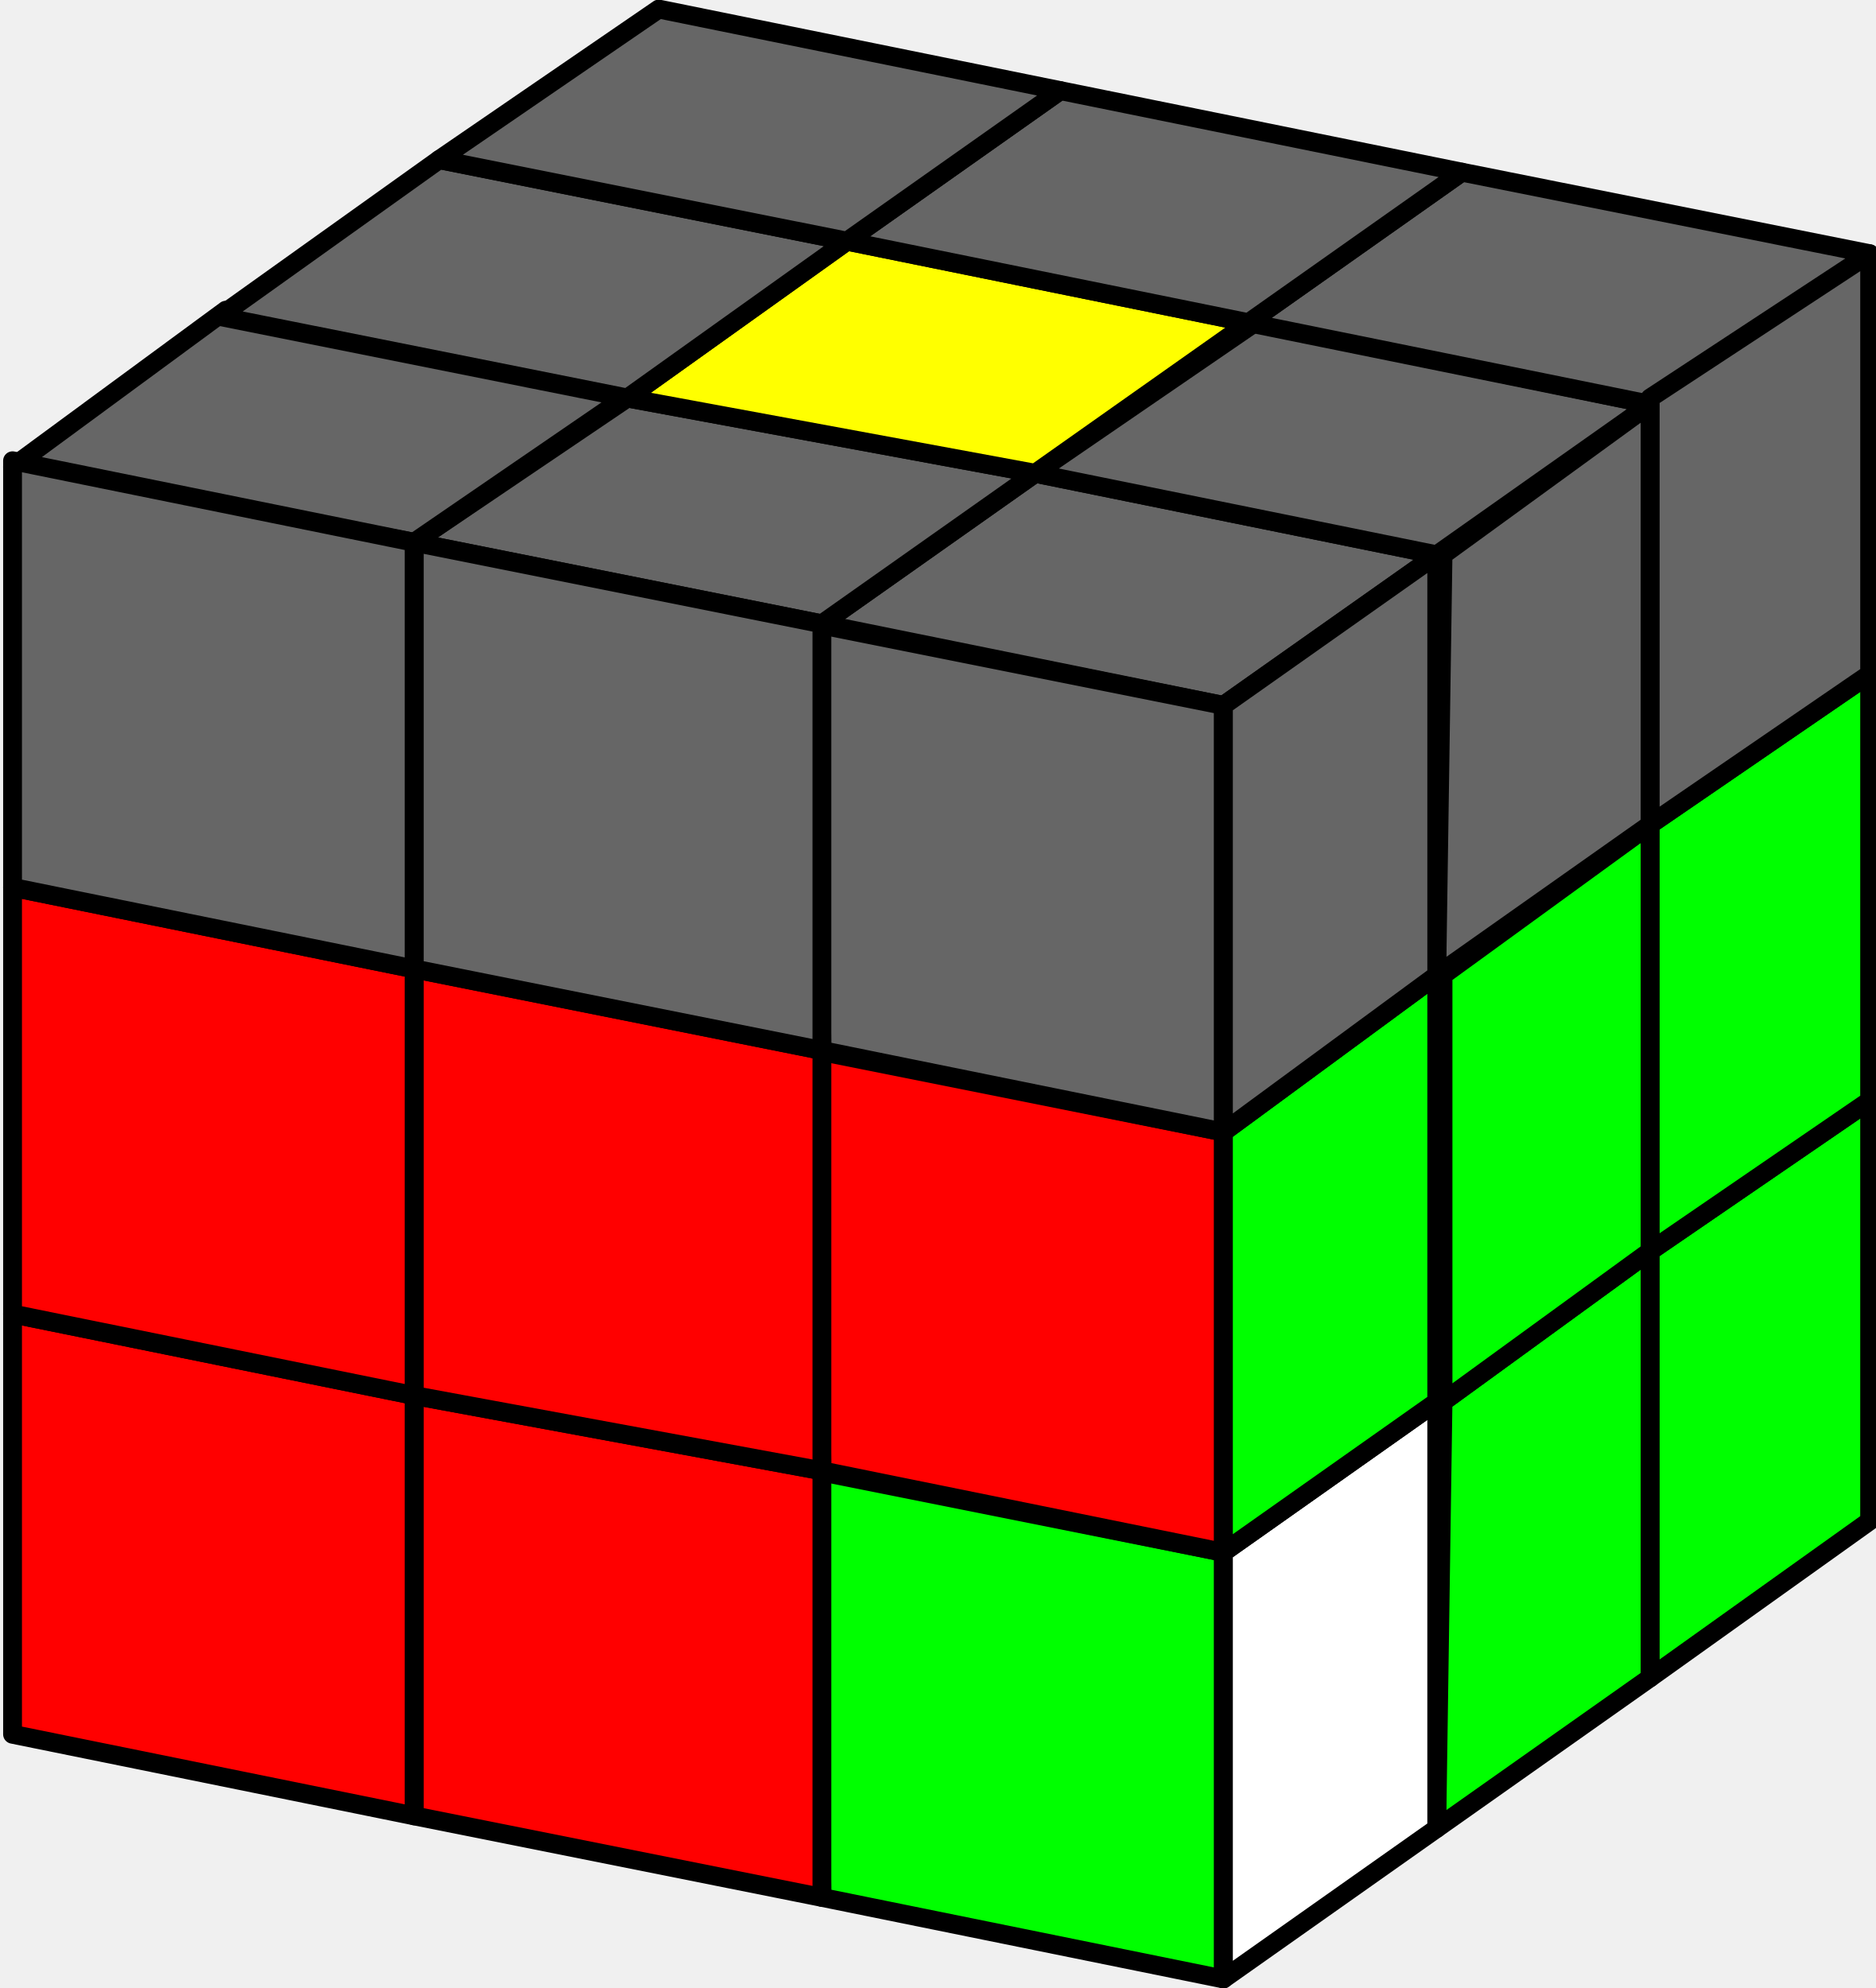
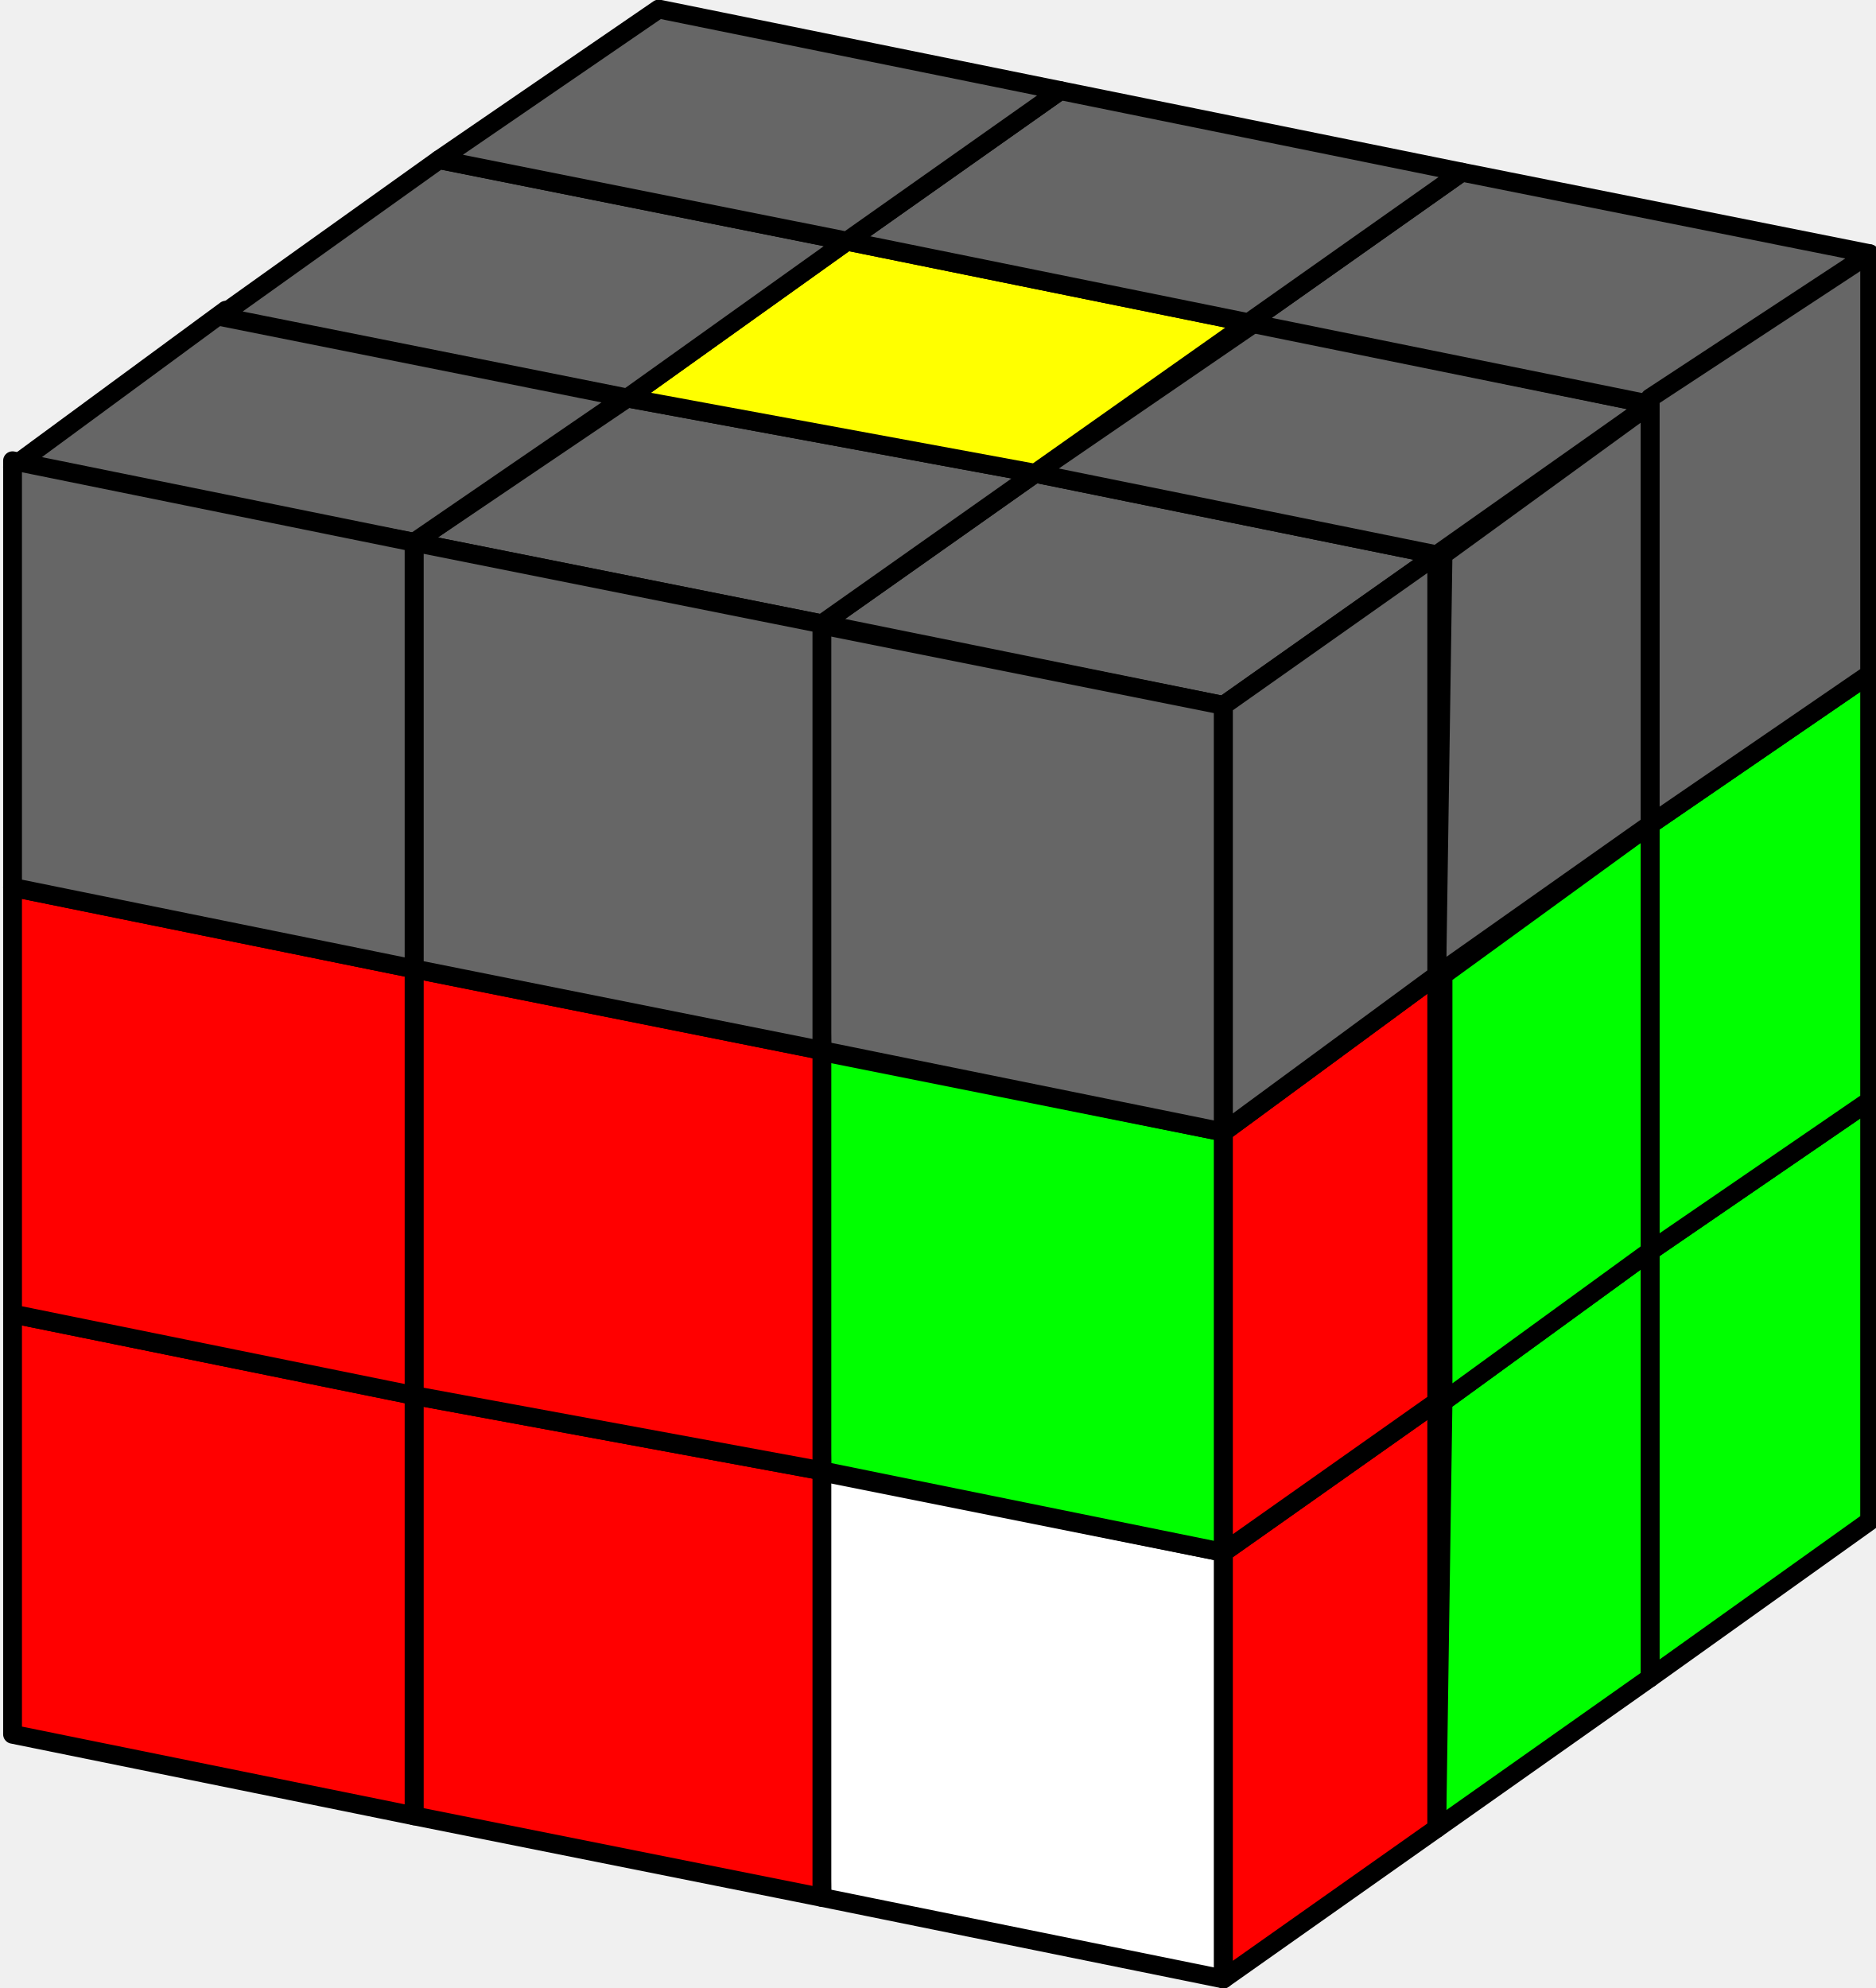
<svg xmlns="http://www.w3.org/2000/svg" width="225.7" height="239.2" viewBox="0 0 29.9 31.6">
  <g stroke="#000000" stroke-linejoin="round" stroke-width="0.3" paint-order="fill markers stroke">
    <path fill="#666666" d="m96.5 123.2 6.4 1.3-3.4 2.4-6.4-1.3z" transform="translate(-80 -115.7)" />
    <path fill="#666666" d="m90 122 6.5 1.2-3.4 2.4-6.5-1.3z" transform="translate(-80 -115.7)" />
    <path fill="#666666" d="m83.6 120.6 6.5 1.3-3.5 2.4-6.4-1.2z" transform="translate(-80 -115.7)" />
    <path fill="#666666" d="m100 120.8 6.3 1.3-3.4 2.4-6.4-1.3z" transform="translate(-80 -115.7)" />
    <path fill="#ffff00" d="m93.5 119.5 6.4 1.3-3.4 2.4L90 122z" transform="translate(-80 -115.7)" />
    <path fill="#666666" d="m87 118.2 6.5 1.3L90 122l-6.5-1.3z" transform="translate(-80 -115.7)" />
    <path fill="#666666" d="m103.3 118.4 6.5 1.3-3.5 2.4-6.4-1.3z" transform="translate(-80 -115.7)" />
    <path fill="#666666" d="m96.9 117.1 6.4 1.3-3.4 2.4-6.4-1.3z" transform="translate(-80 -115.7)" />
    <path fill="#666666" d="m90.5 115.8 6.4 1.3-3.4 2.4-6.5-1.3z" transform="translate(-80 -115.7)" />
-     <path fill="#00ff00" d="m93 139.1 6.5 1.3v6.8l-6.4-1.3z" transform="translate(-80 -115.7)" />
+     <path fill="#ffffff" d="m93 139.1 6.5 1.3v6.8l-6.4-1.3z" transform="translate(-80 -115.7)" />
    <path fill="#ff0000" d="m86.6 137.9 6.5 1.2v6.8l-6.5-1.3z" transform="translate(-80 -115.7)" />
    <path fill="#ff0000" d="m80.2 136.6 6.4 1.3v6.7l-6.4-1.3Z" transform="translate(-80 -115.7)" />
-     <path fill="#ff0000" d="m93 132.4 6.5 1.3v6.7l-6.4-1.3z" transform="translate(-80 -115.7)" />
+     <path fill="#00ff00" d="m93 132.4 6.5 1.3v6.7l-6.4-1.3z" transform="translate(-80 -115.7)" />
    <path fill="#ff0000" d="m86.6 131.1 6.5 1.3v6.7l-6.5-1.2z" transform="translate(-80 -115.7)" />
    <path fill="#ff0000" d="m80.2 129.8 6.4 1.3v6.8l-6.4-1.3z" transform="translate(-80 -115.7)" />
    <path fill="#666666" d="m93 125.6 6.5 1.3v6.8l-6.4-1.3z" transform="translate(-80 -115.7)" />
    <path fill="#666666" d="m86.6 124.3 6.5 1.3v6.8l-6.5-1.3z" transform="translate(-80 -115.7)" />
    <path fill="#666666" d="m80.2 123 6.4 1.3v6.8l-6.4-1.3z" transform="translate(-80 -115.7)" />
    <path fill="#00ff00" d="m106.3 135.6 3.5-2.4v6.7l-3.5 2.5z" transform="translate(-80 -115.7)" />
    <path fill="#00ff00" d="m103 138 3.3-2.4v6.8l-3.4 2.4z" transform="translate(-80 -115.7)" />
-     <path fill="#ffffff" d="m99.5 140.4 3.4-2.4v6.8l-3.4 2.4z" transform="translate(-80 -115.7)" />
+     <path fill="#ff0000" d="m99.5 140.4 3.4-2.4v6.8l-3.4 2.4z" transform="translate(-80 -115.7)" />
    <path fill="#00ff00" d="m106.3 128.8 3.5-2.4v6.8l-3.5 2.4z" transform="translate(-80 -115.7)" />
    <path fill="#00ff00" d="m103 131.2 3.3-2.4v6.8L103 138z" transform="translate(-80 -115.7)" />
-     <path fill="#00ff00" d="m99.5 133.7 3.4-2.5v6.8l-3.4 2.4z" transform="translate(-80 -115.7)" />
+     <path fill="#ff0000" d="m99.5 133.7 3.4-2.5v6.8l-3.4 2.4z" transform="translate(-80 -115.7)" />
    <path fill="#666666" d="m106.3 122 3.5-2.3v6.7l-3.5 2.4z" transform="translate(-80 -115.7)" />
    <path fill="#666666" d="m103 124.5 3.3-2.4v6.7l-3.4 2.4z" transform="translate(-80 -115.7)" />
    <path fill="#666666" d="m99.5 126.9 3.4-2.4v6.7l-3.4 2.5z" transform="translate(-80 -115.7)" />
  </g>
</svg>
